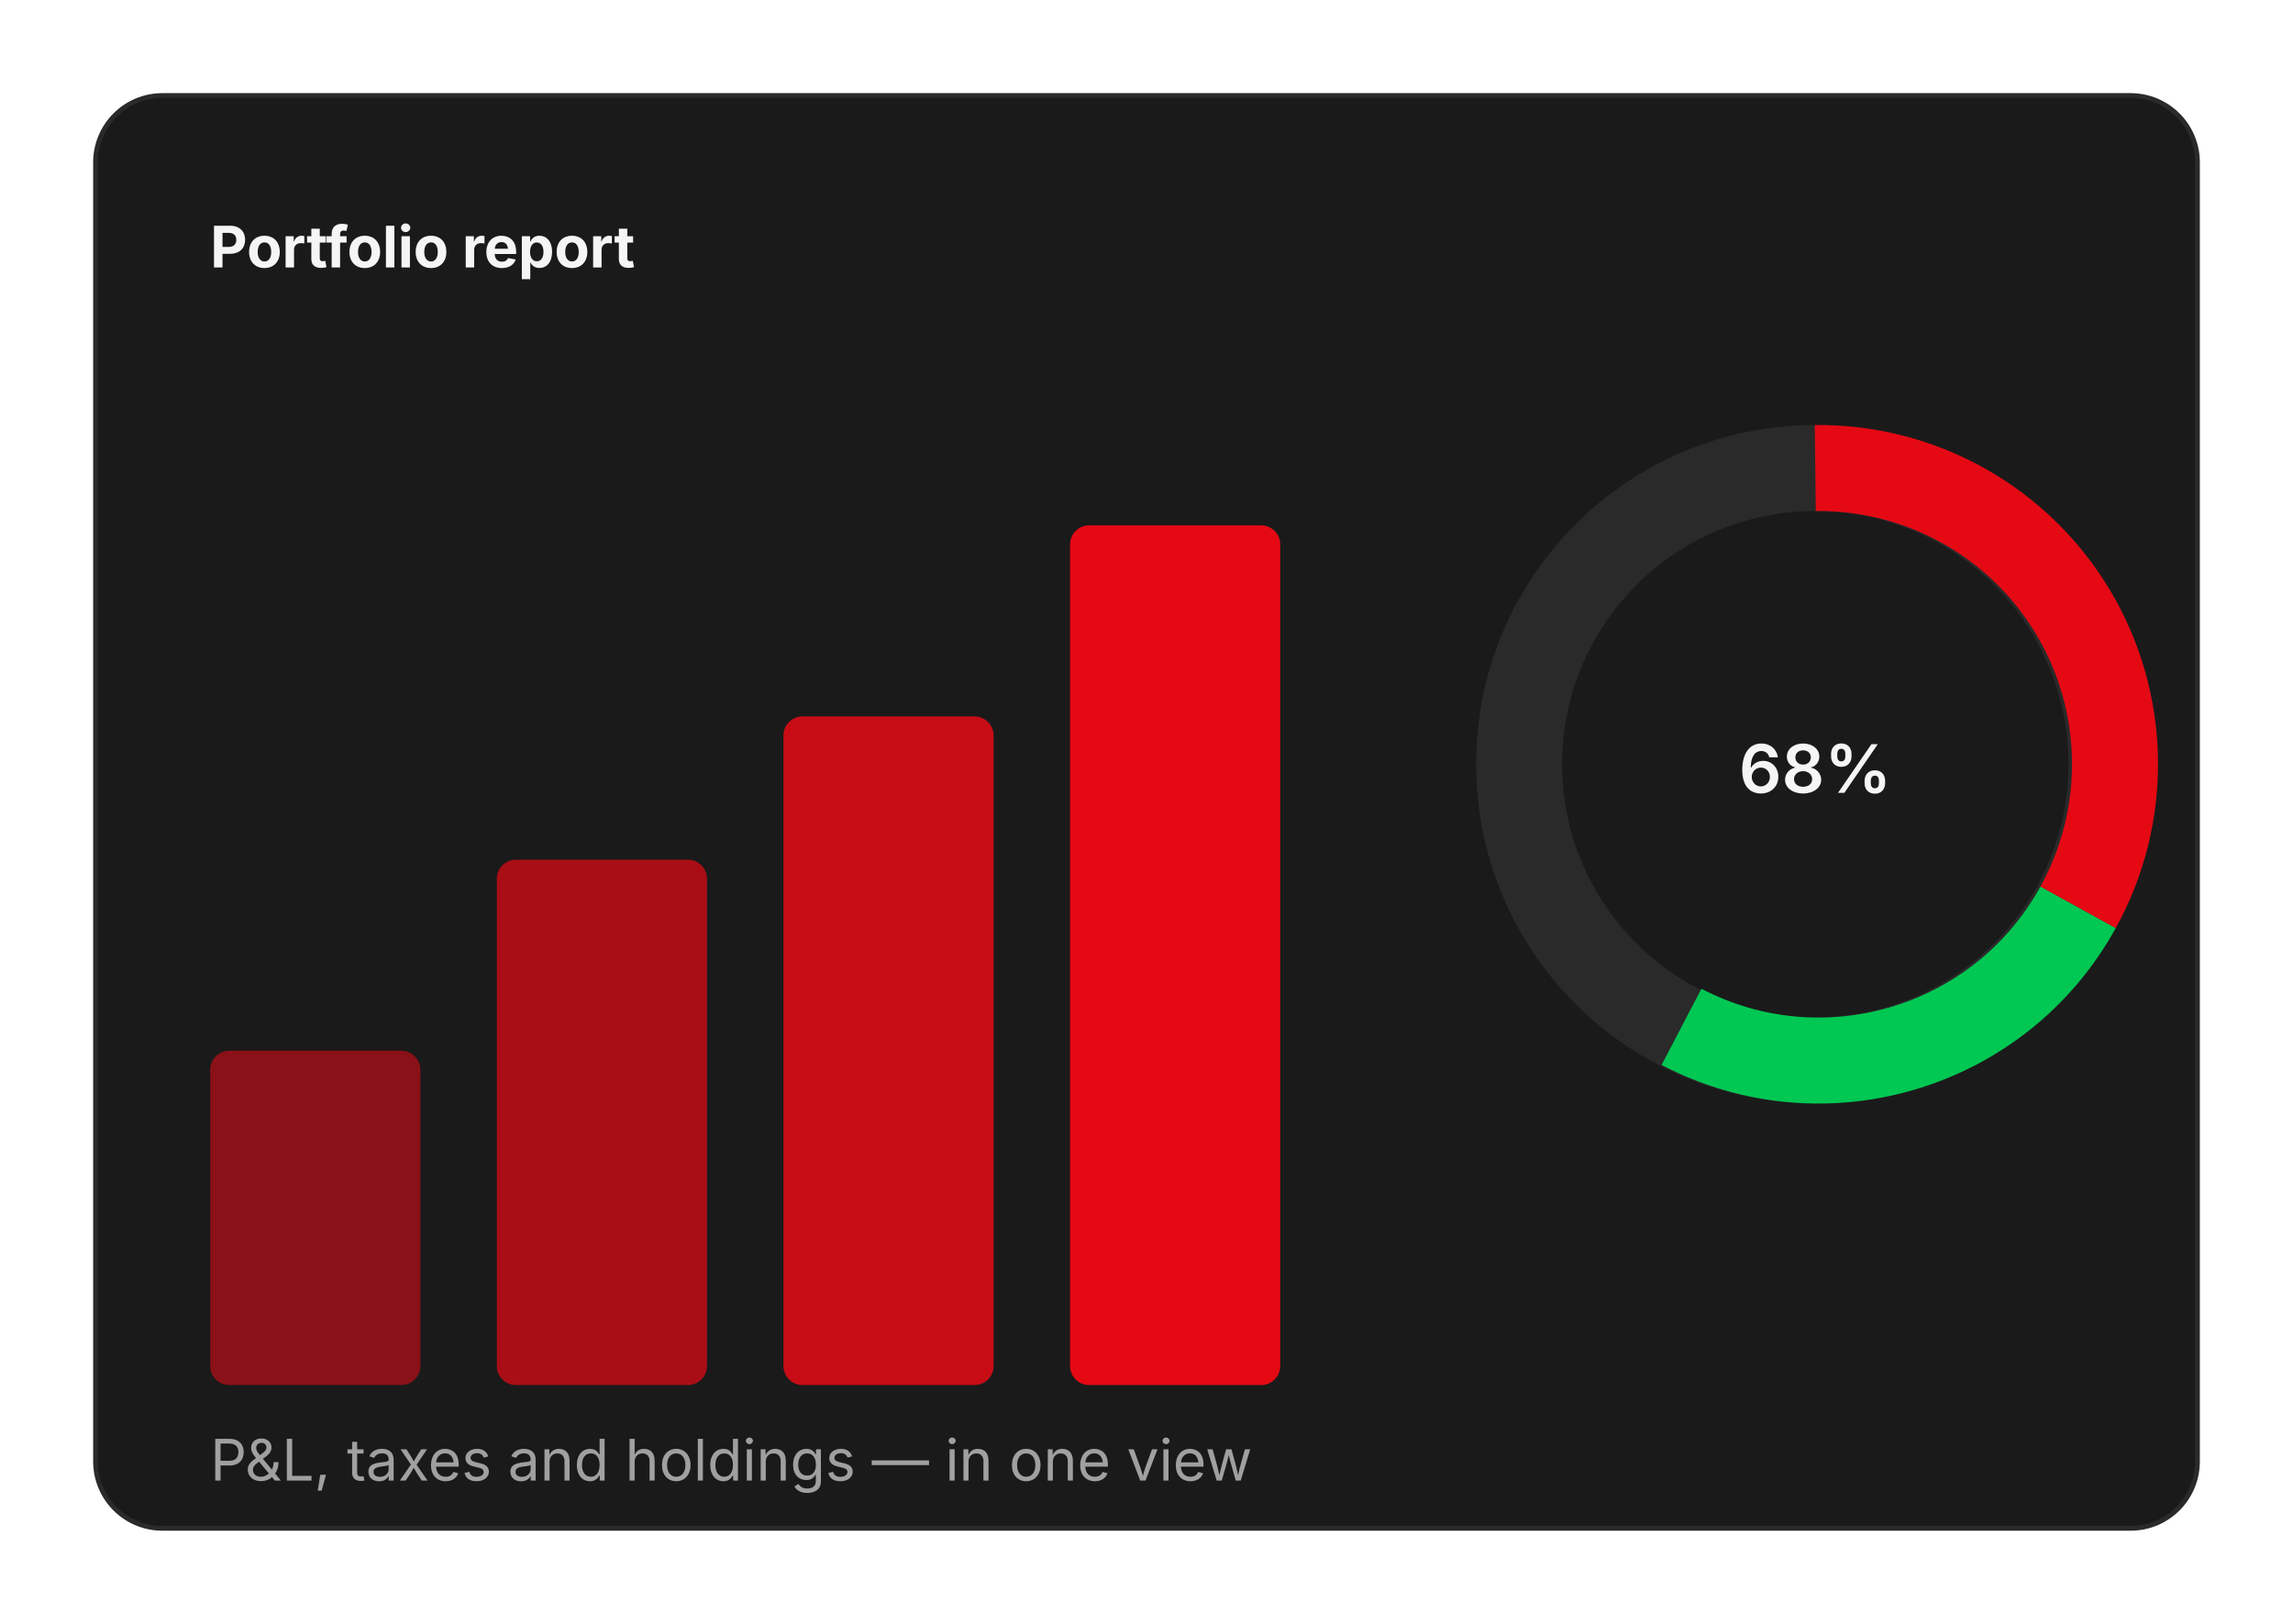
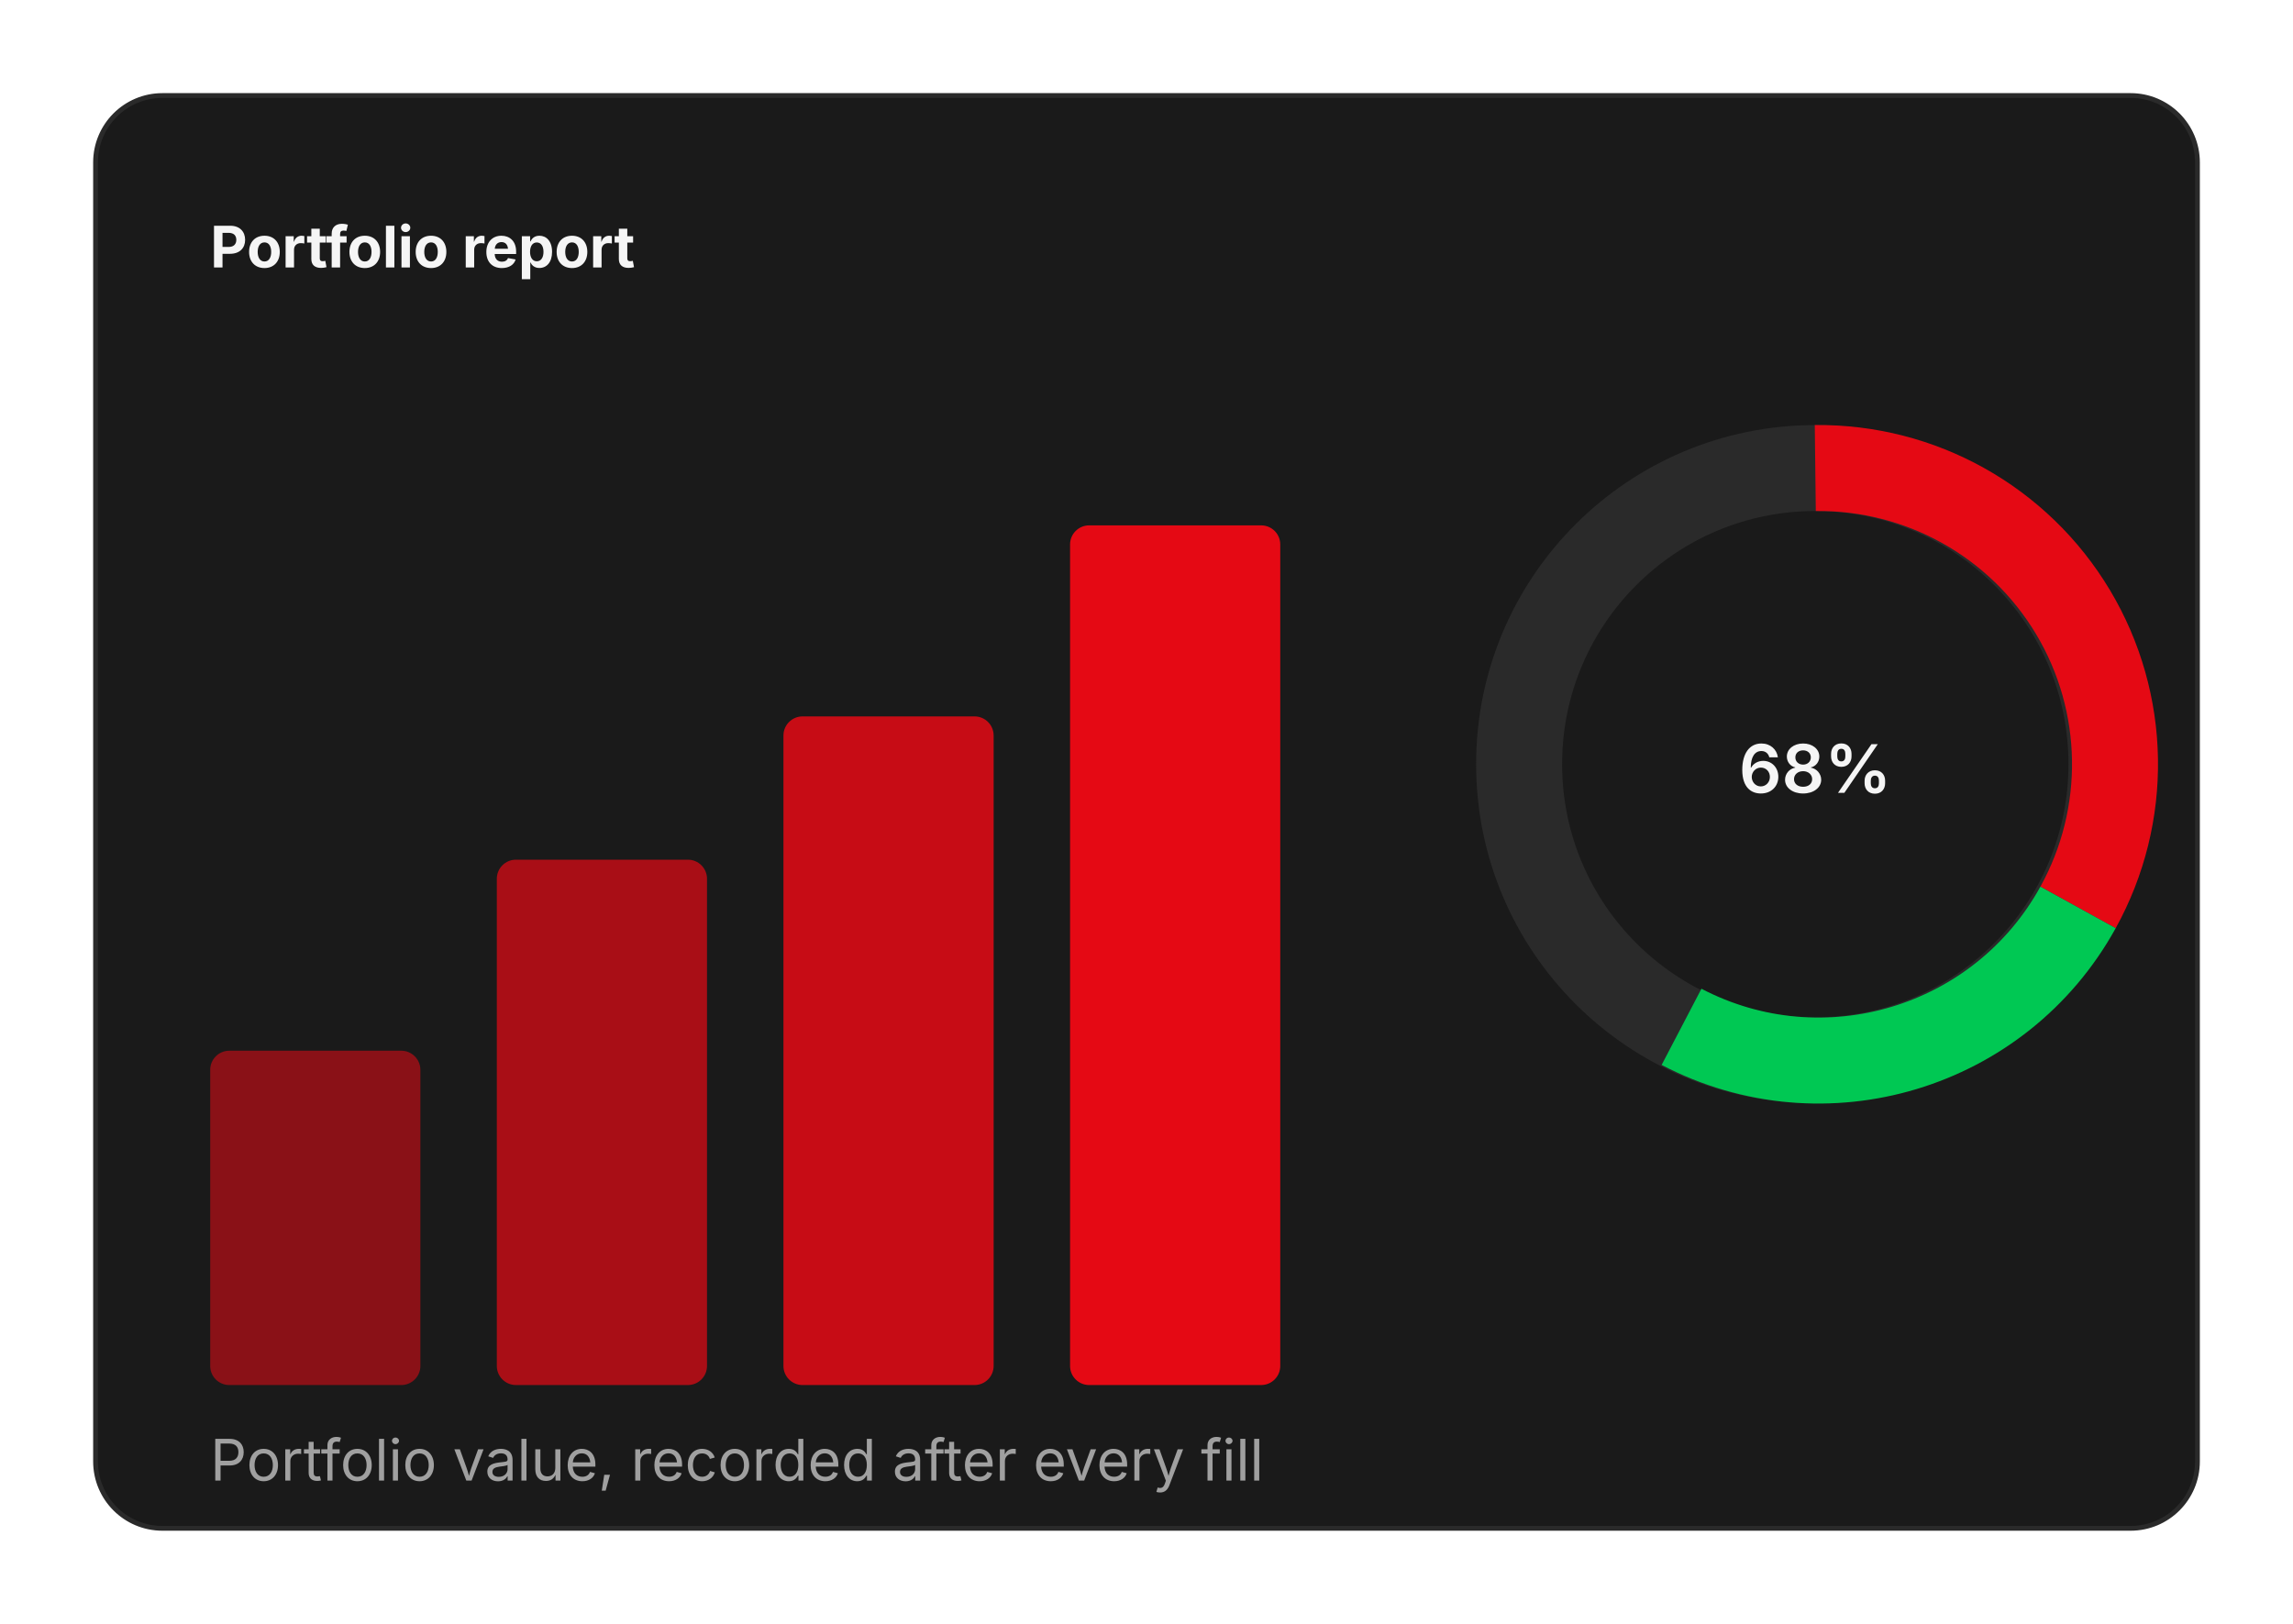
<svg xmlns="http://www.w3.org/2000/svg" viewBox="0 0 480 340" width="480" height="340">
  <rect x="20" y="20" width="440" height="300" rx="14" fill="#1a1a1a" stroke="#2a2a2a" />
  <text x="44" y="56" font-family="Inter, sans-serif" font-size="12" font-weight="700" fill="#f5f5f5">Portfolio report</text>
  <g>
    <rect x="44" y="220" width="44" height="70" rx="4" fill="#e50914" opacity="0.55" />
    <rect x="104" y="180" width="44" height="110" rx="4" fill="#e50914" opacity="0.7" />
    <rect x="164" y="150" width="44" height="140" rx="4" fill="#e50914" opacity="0.85" />
    <rect x="224" y="110" width="44" height="180" rx="4" fill="#e50914" />
  </g>
  <circle cx="380" cy="160" r="62" fill="none" stroke="#2a2a2a" stroke-width="18" />
  <path d="M380 98 A62 62 0 0 1 435 190" fill="none" stroke="#e50914" stroke-width="18" />
  <path d="M435 190 A62 62 0 0 1 352 215" fill="none" stroke="#00c853" stroke-width="18" />
  <text x="380" y="166" font-family="Inter, sans-serif" font-size="14" font-weight="600" fill="#f5f5f5" text-anchor="middle">68%</text>
-   <text x="44" y="310" font-family="Inter, sans-serif" font-size="12" fill="#a0a0a0">P&amp;L, taxes and holdings — in one view</text>
+   <text x="44" y="310" font-family="Inter, sans-serif" font-size="12" fill="#a0a0a0">Portfolio value, recorded after every fill</text>
</svg>
